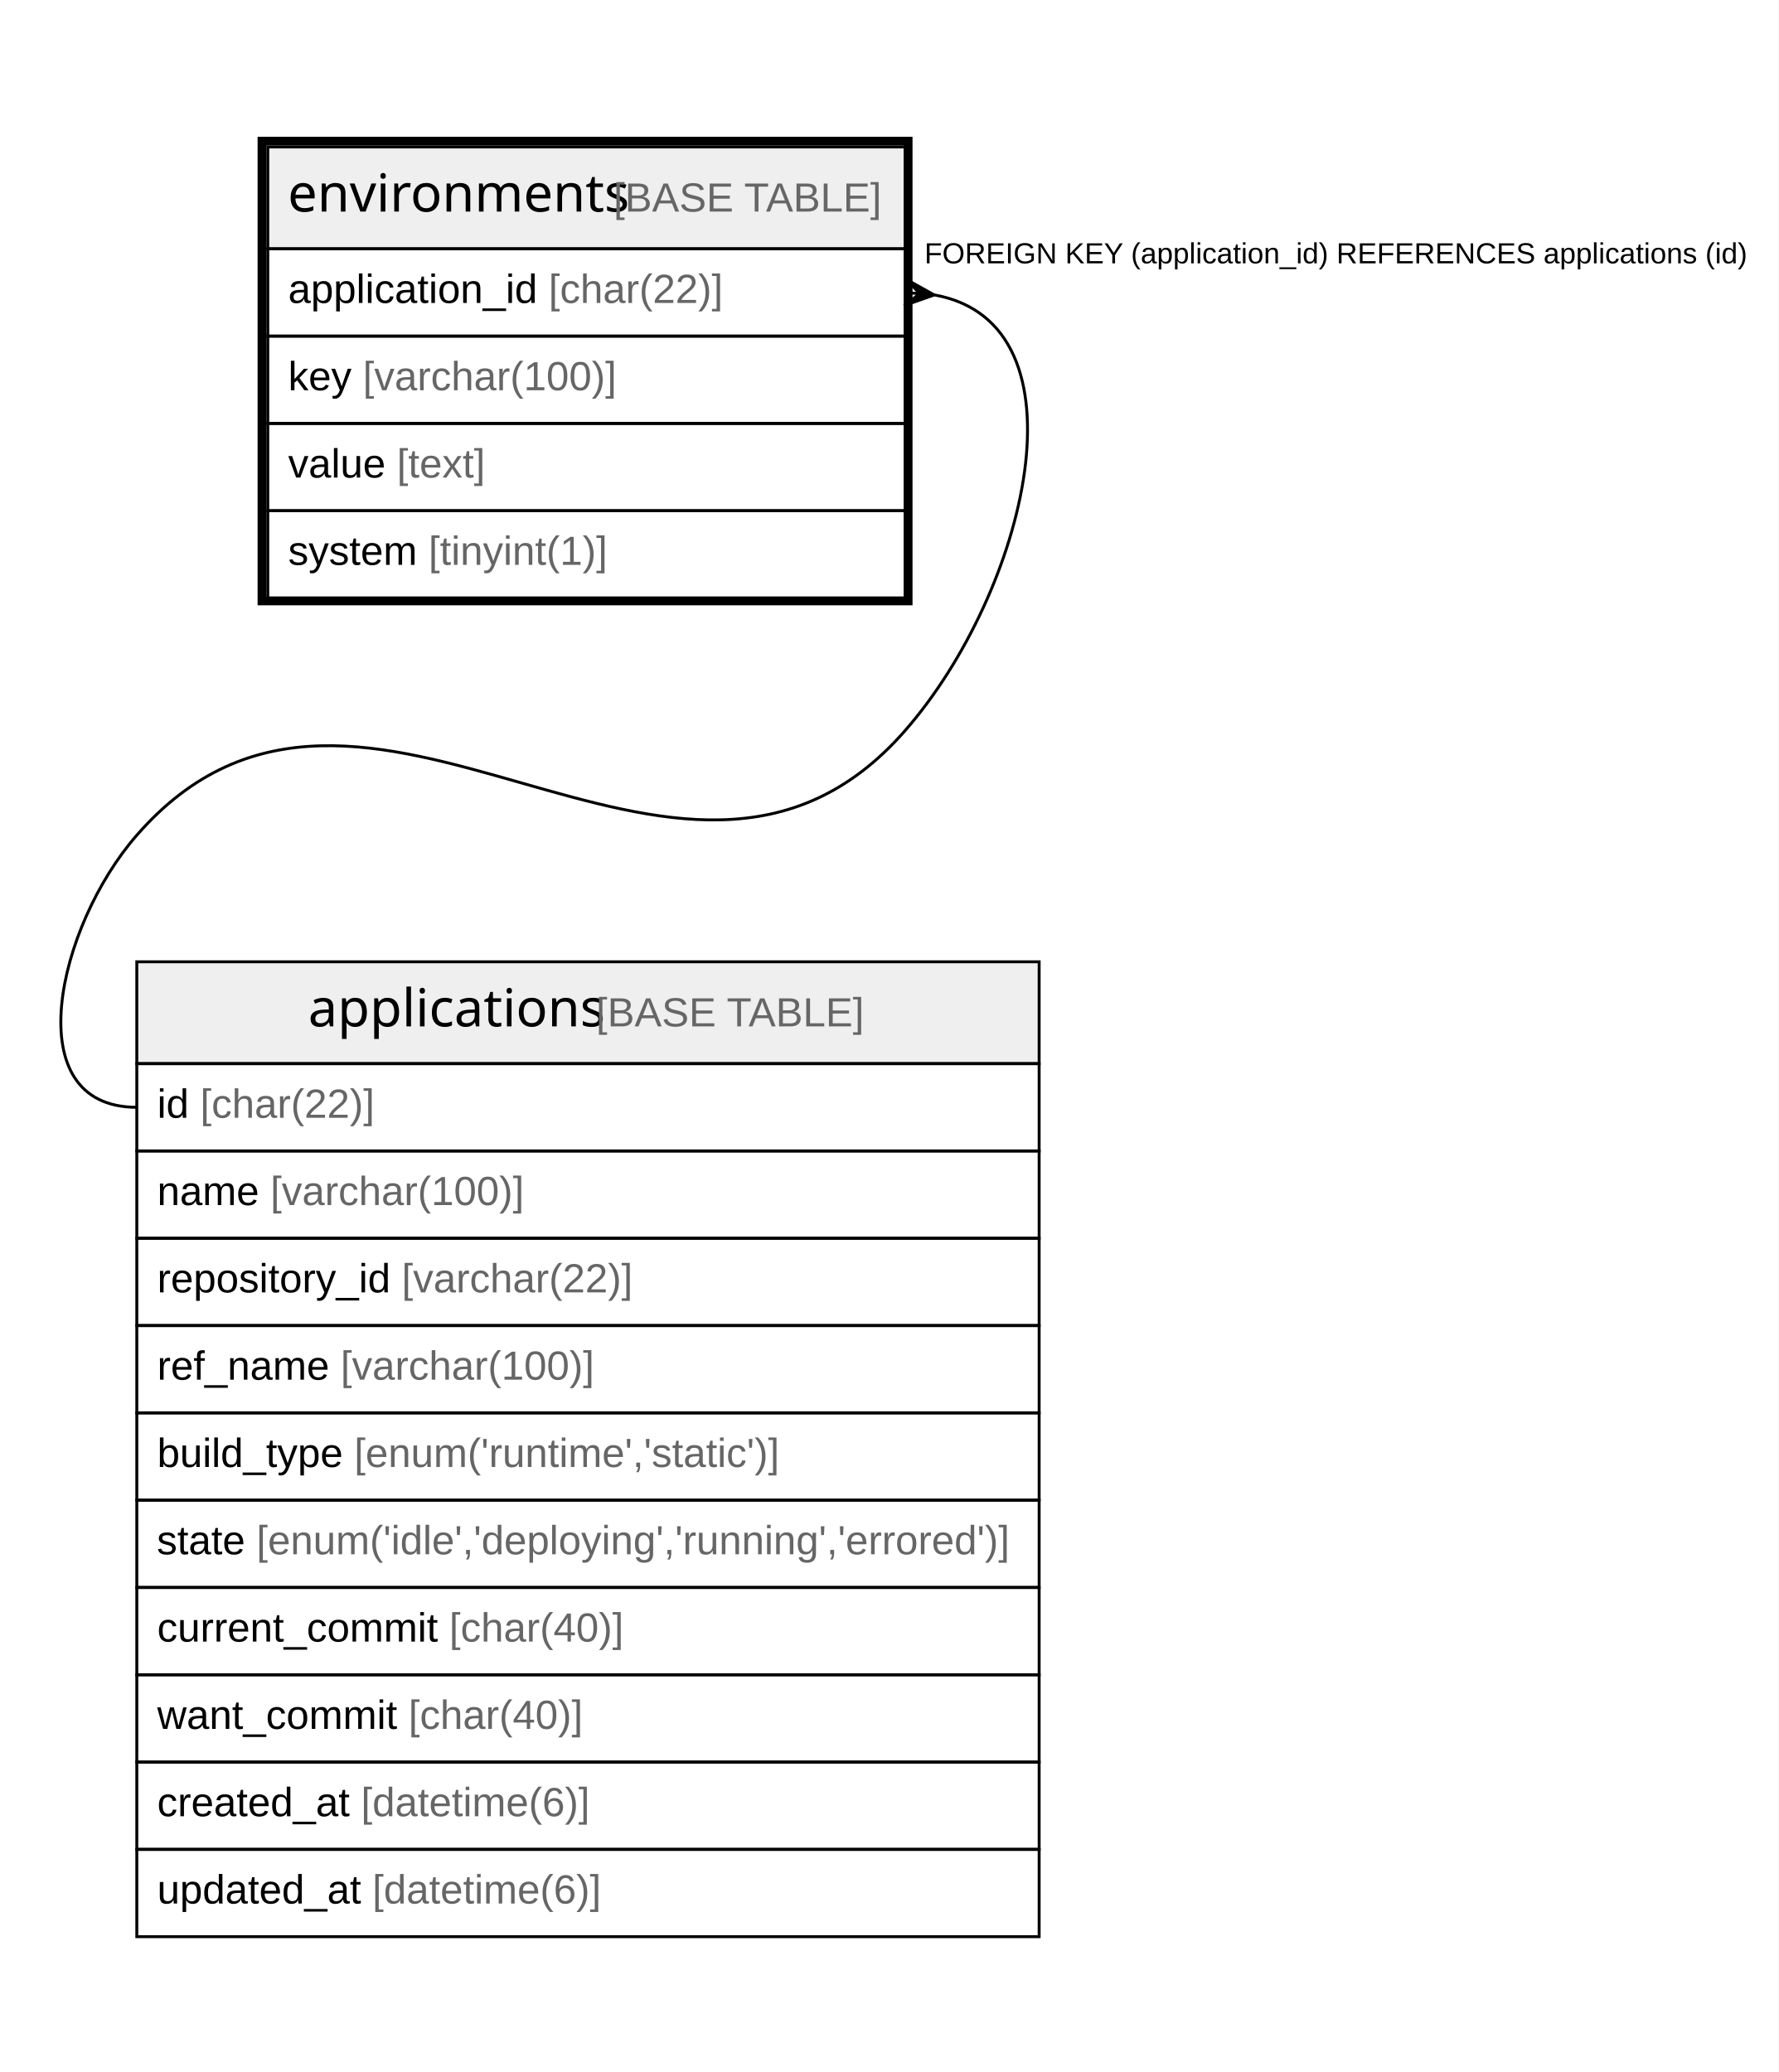
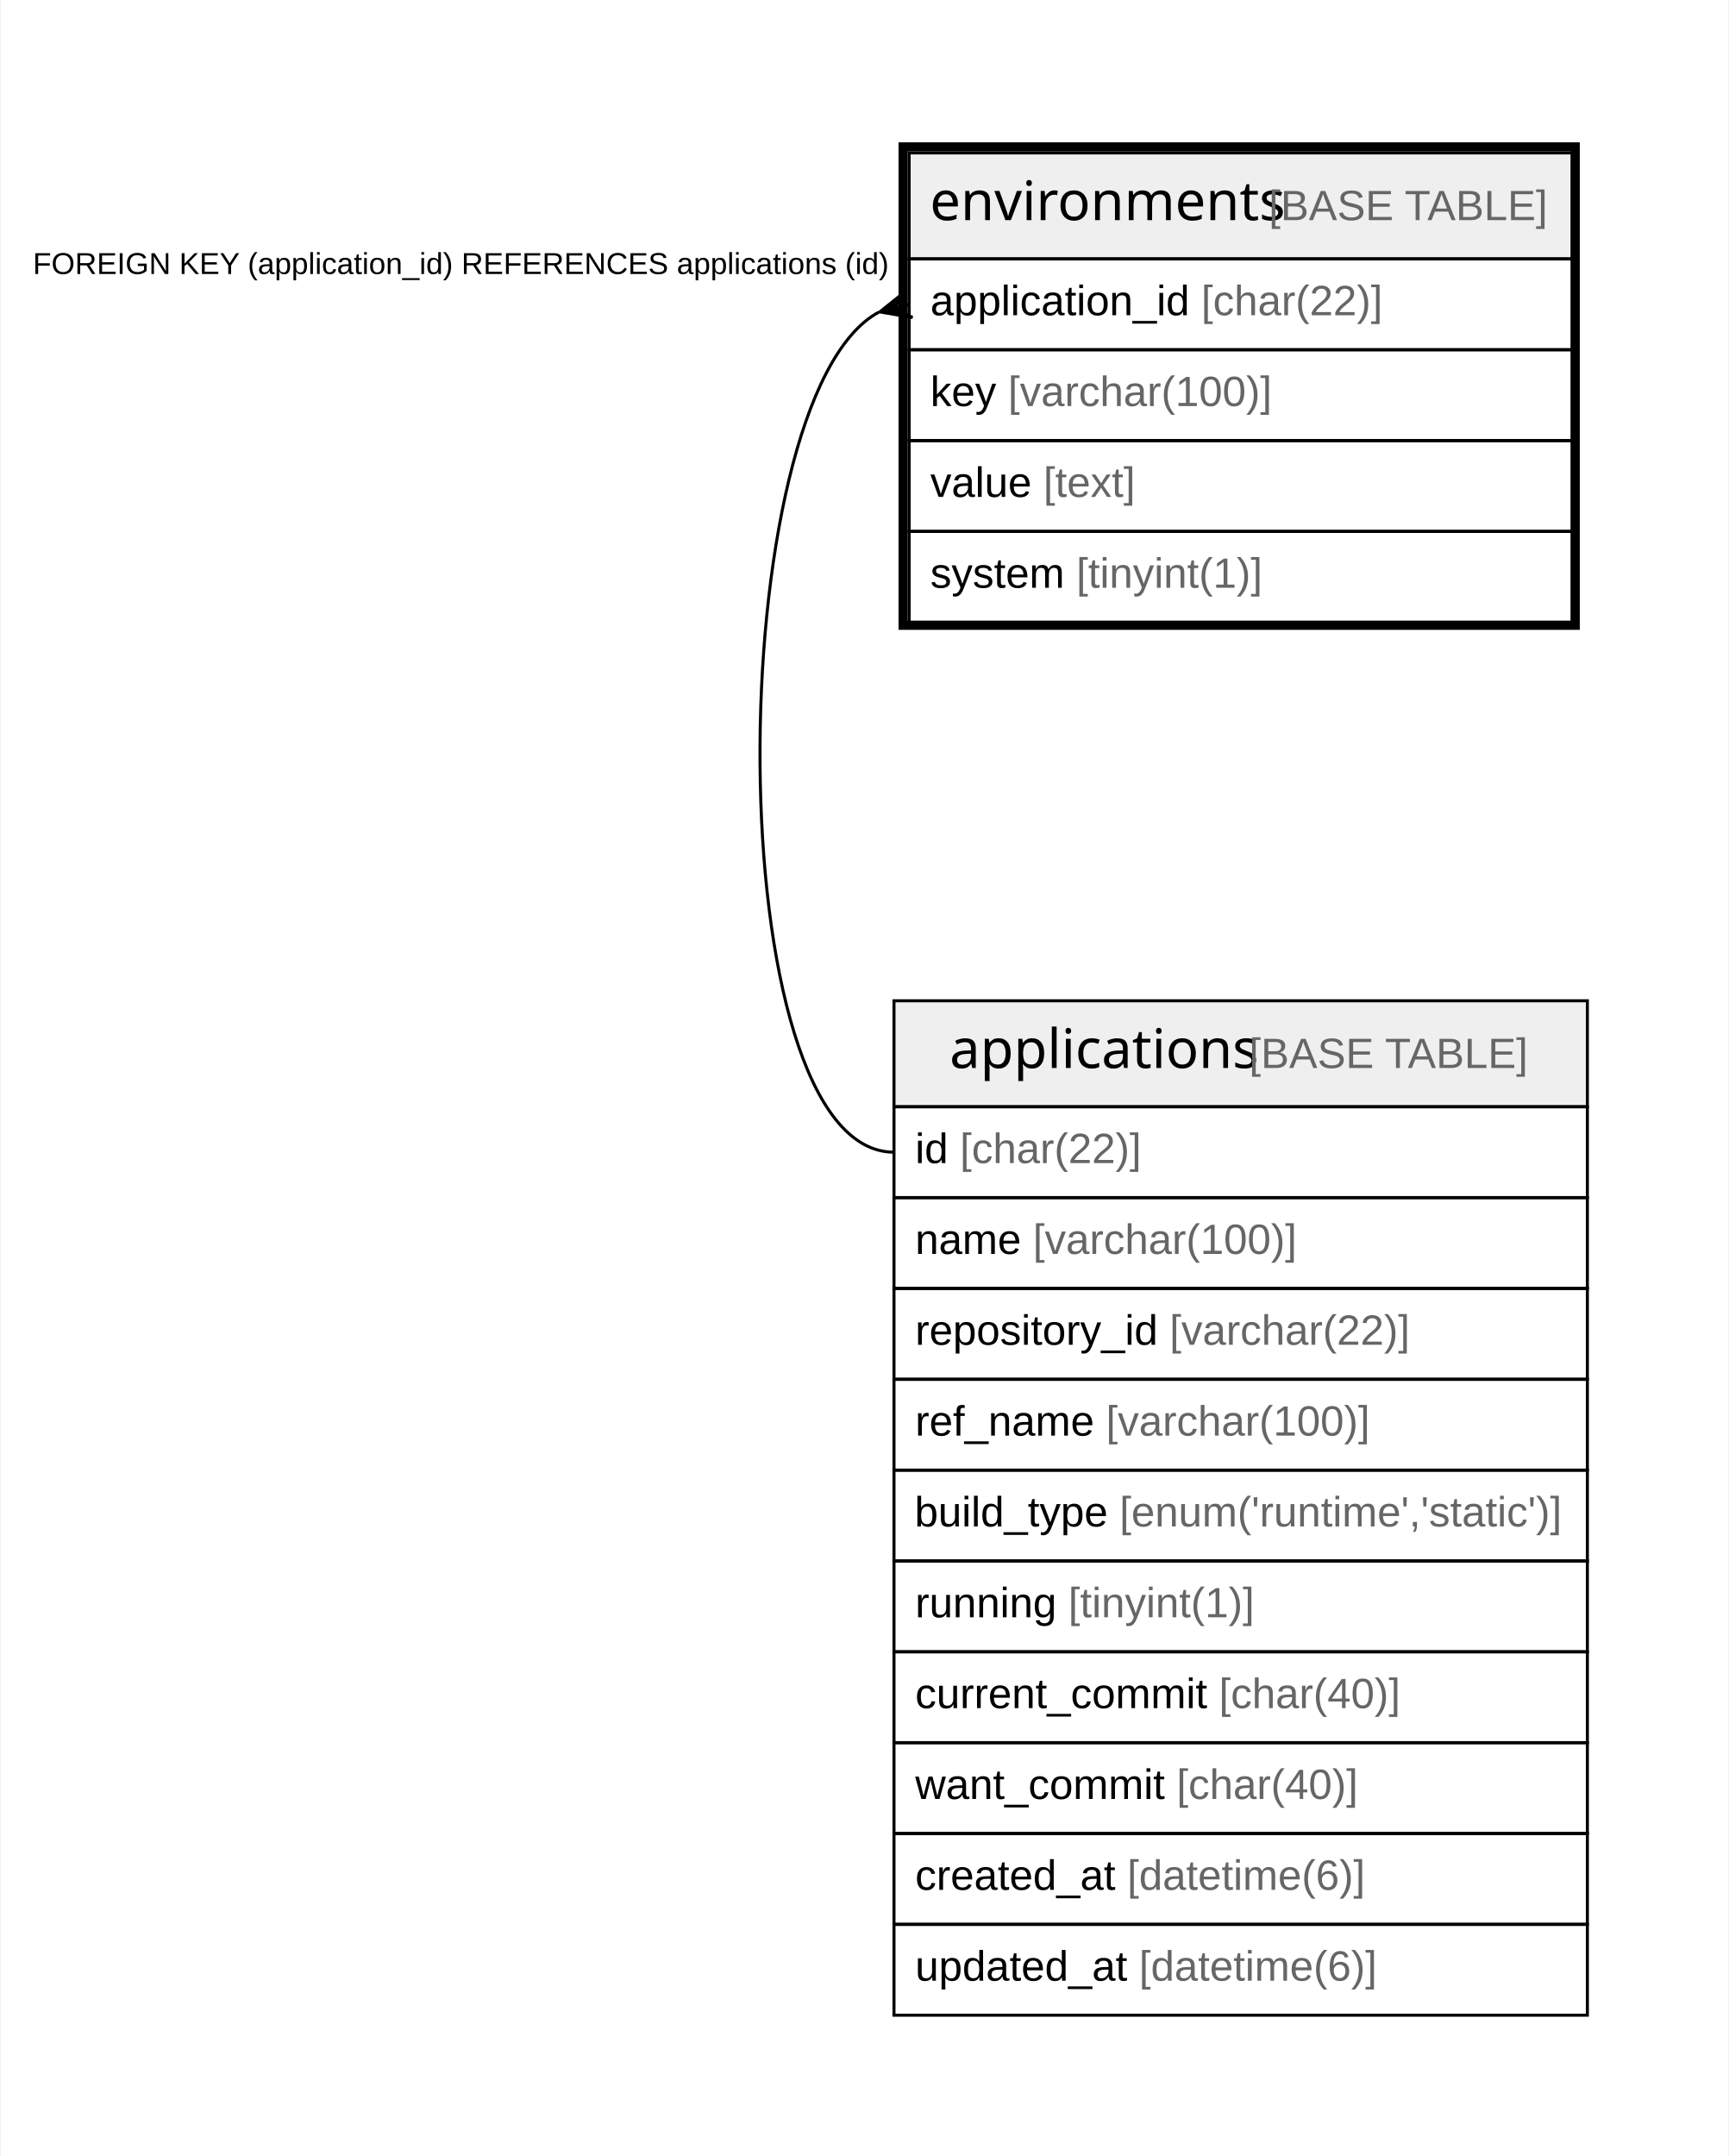
- <svg xmlns="http://www.w3.org/2000/svg" width="611pt" height="712pt" viewBox="0.00 0.00 611.00 712.00">
+ <svg xmlns="http://www.w3.org/2000/svg" width="571pt" height="712pt" viewBox="0.00 0.00 570.50 712.00">
  <g id="graph0" class="graph" transform="scale(1 1) rotate(0) translate(4 708)">
-     <polygon fill="#ffffff" stroke="transparent" points="-4,4 -4,-708 607,-708 607,4 -4,4" />
+     <polygon fill="#ffffff" stroke="transparent" points="-4,4 -4,-708 566.5,-708 566.5,4 -4,4" />
    <g id="node1" class="node">
-       <polygon fill="#efefef" stroke="transparent" points="88,-622.5 88,-657.5 307,-657.5 307,-622.5 88,-622.5" />
-       <polygon fill="none" stroke="#000000" points="88,-622.5 88,-657.5 307,-657.5 307,-622.5 88,-622.5" />
-       <text text-anchor="start" x="94.864" y="-635.3" font-family="Arial Bold" font-size="18.00" fill="#000000">environments</text>
-       <text text-anchor="start" x="202.882" y="-635.3" font-family="Arial" font-size="14.00" fill="#000000"> </text>
-       <text text-anchor="start" x="206.773" y="-635.3" font-family="Arial" font-size="14.00" fill="#666666">[BASE TABLE]</text>
-       <polygon fill="none" stroke="#000000" points="88,-592.5 88,-622.5 307,-622.5 307,-592.5 88,-592.5" />
-       <text text-anchor="start" x="95" y="-603.9" font-family="Arial" font-size="14.00" fill="#000000">application_id </text>
-       <text text-anchor="start" x="184.468" y="-603.9" font-family="Arial" font-size="14.00" fill="#666666">[char(22)]</text>
-       <polygon fill="none" stroke="#000000" points="88,-562.5 88,-592.5 307,-592.5 307,-562.5 88,-562.5" />
-       <text text-anchor="start" x="95" y="-573.9" font-family="Arial" font-size="14.00" fill="#000000">key </text>
-       <text text-anchor="start" x="120.673" y="-573.9" font-family="Arial" font-size="14.00" fill="#666666">[varchar(100)]</text>
-       <polygon fill="none" stroke="#000000" points="88,-532.5 88,-562.5 307,-562.5 307,-532.5 88,-532.5" />
-       <text text-anchor="start" x="95" y="-543.9" font-family="Arial" font-size="14.00" fill="#000000">value </text>
-       <text text-anchor="start" x="132.345" y="-543.9" font-family="Arial" font-size="14.00" fill="#666666">[text]</text>
-       <polygon fill="none" stroke="#000000" points="88,-502.5 88,-532.5 307,-532.5 307,-502.5 88,-502.5" />
-       <text text-anchor="start" x="95" y="-513.9" font-family="Arial" font-size="14.00" fill="#000000">system </text>
-       <text text-anchor="start" x="143.224" y="-513.9" font-family="Arial" font-size="14.00" fill="#666666">[tinyint(1)]</text>
-       <polygon fill="none" stroke="#000000" stroke-width="3" points="86,-501.5 86,-659.5 308,-659.5 308,-501.5 86,-501.5" />
+       <polygon fill="#efefef" stroke="transparent" points="296,-622.5 296,-657.5 515,-657.5 515,-622.5 296,-622.5" />
+       <polygon fill="none" stroke="#000000" points="296,-622.5 296,-657.5 515,-657.5 515,-622.5 296,-622.5" />
+       <text text-anchor="start" x="302.864" y="-635.3" font-family="Arial Bold" font-size="18.00" fill="#000000">environments</text>
+       <text text-anchor="start" x="410.882" y="-635.3" font-family="Arial" font-size="14.00" fill="#000000"> </text>
+       <text text-anchor="start" x="414.773" y="-635.3" font-family="Arial" font-size="14.00" fill="#666666">[BASE TABLE]</text>
+       <polygon fill="none" stroke="#000000" points="296,-592.5 296,-622.5 515,-622.5 515,-592.5 296,-592.5" />
+       <text text-anchor="start" x="303" y="-603.9" font-family="Arial" font-size="14.00" fill="#000000">application_id </text>
+       <text text-anchor="start" x="392.468" y="-603.9" font-family="Arial" font-size="14.00" fill="#666666">[char(22)]</text>
+       <polygon fill="none" stroke="#000000" points="296,-562.5 296,-592.5 515,-592.5 515,-562.5 296,-562.5" />
+       <text text-anchor="start" x="303" y="-573.9" font-family="Arial" font-size="14.00" fill="#000000">key </text>
+       <text text-anchor="start" x="328.673" y="-573.9" font-family="Arial" font-size="14.00" fill="#666666">[varchar(100)]</text>
+       <polygon fill="none" stroke="#000000" points="296,-532.5 296,-562.5 515,-562.5 515,-532.5 296,-532.5" />
+       <text text-anchor="start" x="303" y="-543.9" font-family="Arial" font-size="14.00" fill="#000000">value </text>
+       <text text-anchor="start" x="340.345" y="-543.9" font-family="Arial" font-size="14.00" fill="#666666">[text]</text>
+       <polygon fill="none" stroke="#000000" points="296,-502.5 296,-532.5 515,-532.5 515,-502.5 296,-502.5" />
+       <text text-anchor="start" x="303" y="-513.9" font-family="Arial" font-size="14.00" fill="#000000">system </text>
+       <text text-anchor="start" x="351.224" y="-513.9" font-family="Arial" font-size="14.00" fill="#666666">[tinyint(1)]</text>
+       <polygon fill="none" stroke="#000000" stroke-width="3" points="294,-501.5 294,-659.5 516,-659.5 516,-501.5 294,-501.5" />
    </g>
    <g id="node2" class="node">
-       <polygon fill="#efefef" stroke="transparent" points="43,-342.5 43,-377.5 353,-377.5 353,-342.5 43,-342.5" />
-       <polygon fill="none" stroke="#000000" points="43,-342.5 43,-377.5 353,-377.5 353,-342.5 43,-342.5" />
-       <text text-anchor="start" x="101.862" y="-355.3" font-family="Arial Bold" font-size="18.00" fill="#000000">applications</text>
-       <text text-anchor="start" x="196.884" y="-355.3" font-family="Arial" font-size="14.00" fill="#000000"> </text>
-       <text text-anchor="start" x="200.775" y="-355.3" font-family="Arial" font-size="14.00" fill="#666666">[BASE TABLE]</text>
-       <polygon fill="none" stroke="#000000" points="43,-312.5 43,-342.5 353,-342.5 353,-312.5 43,-312.5" />
-       <text text-anchor="start" x="50" y="-323.9" font-family="Arial" font-size="14.00" fill="#000000">id </text>
-       <text text-anchor="start" x="64.78" y="-323.9" font-family="Arial" font-size="14.00" fill="#666666">[char(22)]</text>
-       <polygon fill="none" stroke="#000000" points="43,-282.5 43,-312.5 353,-312.5 353,-282.5 43,-282.5" />
-       <text text-anchor="start" x="50" y="-293.9" font-family="Arial" font-size="14.00" fill="#000000">name </text>
-       <text text-anchor="start" x="88.899" y="-293.9" font-family="Arial" font-size="14.00" fill="#666666">[varchar(100)]</text>
-       <polygon fill="none" stroke="#000000" points="43,-252.5 43,-282.5 353,-282.5 353,-252.5 43,-252.5" />
-       <text text-anchor="start" x="50" y="-263.9" font-family="Arial" font-size="14.00" fill="#000000">repository_id </text>
-       <text text-anchor="start" x="134.011" y="-263.9" font-family="Arial" font-size="14.00" fill="#666666">[varchar(22)]</text>
-       <polygon fill="none" stroke="#000000" points="43,-222.5 43,-252.5 353,-252.5 353,-222.5 43,-222.5" />
-       <text text-anchor="start" x="50" y="-233.9" font-family="Arial" font-size="14.00" fill="#000000">ref_name </text>
-       <text text-anchor="start" x="113.015" y="-233.9" font-family="Arial" font-size="14.00" fill="#666666">[varchar(100)]</text>
-       <polygon fill="none" stroke="#000000" points="43,-192.5 43,-222.5 353,-222.5 353,-192.5 43,-192.5" />
-       <text text-anchor="start" x="50" y="-203.9" font-family="Arial" font-size="14.00" fill="#000000">build_type </text>
-       <text text-anchor="start" x="117.69" y="-203.9" font-family="Arial" font-size="14.00" fill="#666666">[enum('runtime','static')]</text>
-       <polygon fill="none" stroke="#000000" points="43,-162.5 43,-192.5 353,-192.5 353,-162.5 43,-162.5" />
-       <text text-anchor="start" x="49.88" y="-173.9" font-family="Arial" font-size="14.00" fill="#000000">state </text>
-       <text text-anchor="start" x="84.117" y="-173.9" font-family="Arial" font-size="14.00" fill="#666666">[enum('idle','deploying','running','errored')]</text>
-       <polygon fill="none" stroke="#000000" points="43,-132.5 43,-162.5 353,-162.5 353,-132.5 43,-132.5" />
-       <text text-anchor="start" x="50" y="-143.9" font-family="Arial" font-size="14.00" fill="#000000">current_commit </text>
-       <text text-anchor="start" x="150.334" y="-143.9" font-family="Arial" font-size="14.00" fill="#666666">[char(40)]</text>
-       <polygon fill="none" stroke="#000000" points="43,-102.5 43,-132.5 353,-132.5 353,-102.5 43,-102.5" />
-       <text text-anchor="start" x="50" y="-113.9" font-family="Arial" font-size="14.00" fill="#000000">want_commit </text>
-       <text text-anchor="start" x="136.337" y="-113.9" font-family="Arial" font-size="14.00" fill="#666666">[char(40)]</text>
-       <polygon fill="none" stroke="#000000" points="43,-72.5 43,-102.5 353,-102.5 353,-72.5 43,-72.5" />
-       <text text-anchor="start" x="50" y="-83.9" font-family="Arial" font-size="14.00" fill="#000000">created_at </text>
-       <text text-anchor="start" x="120.028" y="-83.9" font-family="Arial" font-size="14.00" fill="#666666">[datetime(6)]</text>
-       <polygon fill="none" stroke="#000000" points="43,-42.5 43,-72.5 353,-72.5 353,-42.5 43,-42.5" />
-       <text text-anchor="start" x="50" y="-53.9" font-family="Arial" font-size="14.00" fill="#000000">updated_at </text>
-       <text text-anchor="start" x="123.933" y="-53.9" font-family="Arial" font-size="14.00" fill="#666666">[datetime(6)]</text>
+       <polygon fill="#efefef" stroke="transparent" points="291,-342.5 291,-377.5 520,-377.5 520,-342.5 291,-342.5" />
+       <polygon fill="none" stroke="#000000" points="291,-342.5 291,-377.5 520,-377.5 520,-342.5 291,-342.5" />
+       <text text-anchor="start" x="309.362" y="-355.3" font-family="Arial Bold" font-size="18.00" fill="#000000">applications</text>
+       <text text-anchor="start" x="404.384" y="-355.3" font-family="Arial" font-size="14.00" fill="#000000"> </text>
+       <text text-anchor="start" x="408.275" y="-355.3" font-family="Arial" font-size="14.00" fill="#666666">[BASE TABLE]</text>
+       <polygon fill="none" stroke="#000000" points="291,-312.5 291,-342.5 520,-342.5 520,-312.5 291,-312.5" />
+       <text text-anchor="start" x="298" y="-323.9" font-family="Arial" font-size="14.00" fill="#000000">id </text>
+       <text text-anchor="start" x="312.78" y="-323.9" font-family="Arial" font-size="14.00" fill="#666666">[char(22)]</text>
+       <polygon fill="none" stroke="#000000" points="291,-282.5 291,-312.5 520,-312.5 520,-282.5 291,-282.5" />
+       <text text-anchor="start" x="298" y="-293.9" font-family="Arial" font-size="14.00" fill="#000000">name </text>
+       <text text-anchor="start" x="336.899" y="-293.9" font-family="Arial" font-size="14.00" fill="#666666">[varchar(100)]</text>
+       <polygon fill="none" stroke="#000000" points="291,-252.5 291,-282.5 520,-282.5 520,-252.5 291,-252.5" />
+       <text text-anchor="start" x="298" y="-263.9" font-family="Arial" font-size="14.00" fill="#000000">repository_id </text>
+       <text text-anchor="start" x="382.011" y="-263.9" font-family="Arial" font-size="14.00" fill="#666666">[varchar(22)]</text>
+       <polygon fill="none" stroke="#000000" points="291,-222.5 291,-252.5 520,-252.5 520,-222.5 291,-222.5" />
+       <text text-anchor="start" x="298" y="-233.9" font-family="Arial" font-size="14.00" fill="#000000">ref_name </text>
+       <text text-anchor="start" x="361.015" y="-233.9" font-family="Arial" font-size="14.00" fill="#666666">[varchar(100)]</text>
+       <polygon fill="none" stroke="#000000" points="291,-192.5 291,-222.5 520,-222.5 520,-192.5 291,-192.5" />
+       <text text-anchor="start" x="297.801" y="-203.9" font-family="Arial" font-size="14.00" fill="#000000">build_type </text>
+       <text text-anchor="start" x="365.491" y="-203.9" font-family="Arial" font-size="14.00" fill="#666666">[enum('runtime','static')]</text>
+       <polygon fill="none" stroke="#000000" points="291,-162.5 291,-192.5 520,-192.5 520,-162.5 291,-162.5" />
+       <text text-anchor="start" x="298" y="-173.9" font-family="Arial" font-size="14.00" fill="#000000">running </text>
+       <text text-anchor="start" x="348.571" y="-173.9" font-family="Arial" font-size="14.00" fill="#666666">[tinyint(1)]</text>
+       <polygon fill="none" stroke="#000000" points="291,-132.5 291,-162.5 520,-162.5 520,-132.5 291,-132.5" />
+       <text text-anchor="start" x="298" y="-143.9" font-family="Arial" font-size="14.00" fill="#000000">current_commit </text>
+       <text text-anchor="start" x="398.334" y="-143.9" font-family="Arial" font-size="14.00" fill="#666666">[char(40)]</text>
+       <polygon fill="none" stroke="#000000" points="291,-102.5 291,-132.5 520,-132.5 520,-102.5 291,-102.5" />
+       <text text-anchor="start" x="298" y="-113.9" font-family="Arial" font-size="14.00" fill="#000000">want_commit </text>
+       <text text-anchor="start" x="384.337" y="-113.9" font-family="Arial" font-size="14.00" fill="#666666">[char(40)]</text>
+       <polygon fill="none" stroke="#000000" points="291,-72.5 291,-102.5 520,-102.5 520,-72.5 291,-72.5" />
+       <text text-anchor="start" x="298" y="-83.9" font-family="Arial" font-size="14.00" fill="#000000">created_at </text>
+       <text text-anchor="start" x="368.028" y="-83.9" font-family="Arial" font-size="14.00" fill="#666666">[datetime(6)]</text>
+       <polygon fill="none" stroke="#000000" points="291,-42.5 291,-72.5 520,-72.5 520,-42.5 291,-42.5" />
+       <text text-anchor="start" x="298" y="-53.9" font-family="Arial" font-size="14.00" fill="#000000">updated_at </text>
+       <text text-anchor="start" x="371.933" y="-53.9" font-family="Arial" font-size="14.00" fill="#666666">[datetime(6)]</text>
    </g>
    <g id="edge1" class="edge">
-       <path fill="none" stroke="#000000" d="M317.18,-606.626C371.321,-596.699 348.581,-504.636 307,-457 229.127,-367.787 120.873,-510.213 43,-421 15.673,-389.694 1.444,-327.5 43,-327.5" />
-       <polygon fill="#000000" stroke="#000000" points="316.963,-606.645 306.615,-603.016 311.982,-607.072 307,-607.5 307,-607.5 307,-607.5 311.982,-607.072 307.385,-611.984 316.963,-606.645 316.963,-606.645" />
-       <text text-anchor="start" x="313.602" y="-617.5" font-family="Arial" font-size="10.00" fill="#000000">FOREIGN KEY (application_id) REFERENCES applications (id)</text>
+       <path fill="none" stroke="#000000" d="M285.978,-604.907C233.417,-576.679 232.293,-327.5 291,-327.5" />
+       <polygon fill="#000000" stroke="#000000" points="286.319,-604.995 294.873,-611.856 291.159,-606.247 296,-607.5 296,-607.5 296,-607.5 291.159,-606.247 297.127,-603.144 286.319,-604.995 286.319,-604.995" />
+       <text text-anchor="start" x="6.602" y="-617.5" font-family="Arial" font-size="10.00" fill="#000000">FOREIGN KEY (application_id) REFERENCES applications (id)</text>
    </g>
  </g>
</svg>
